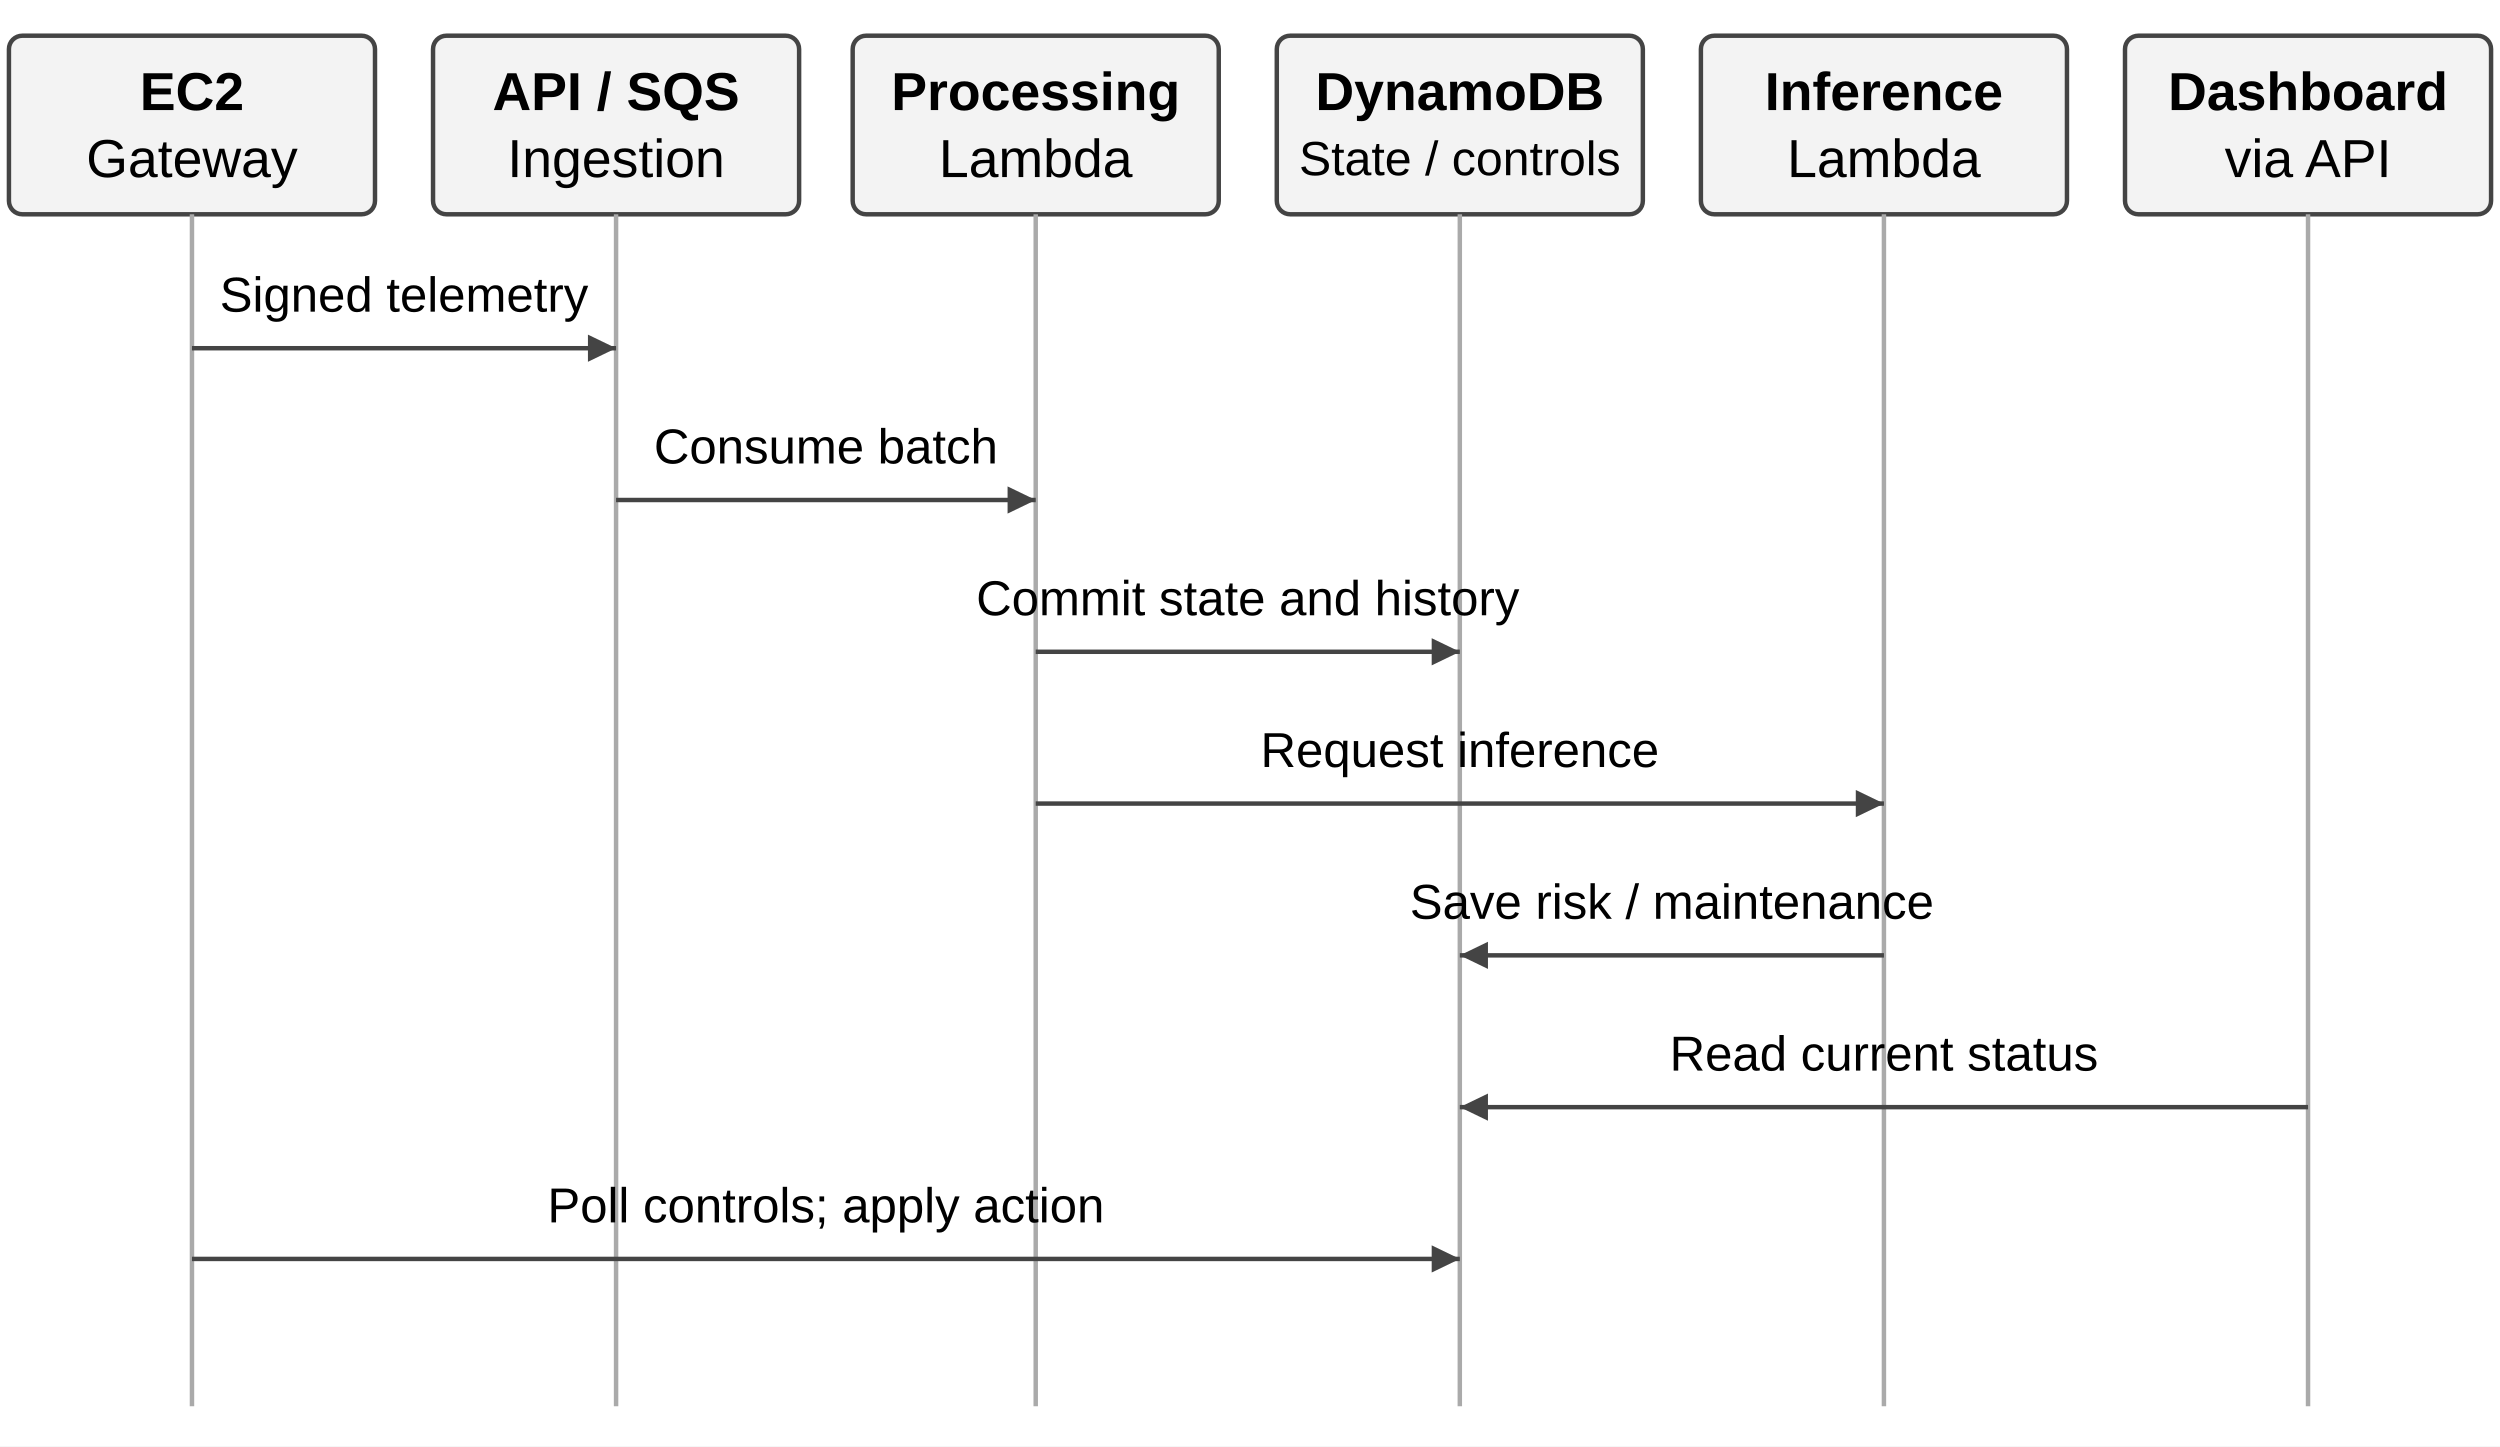
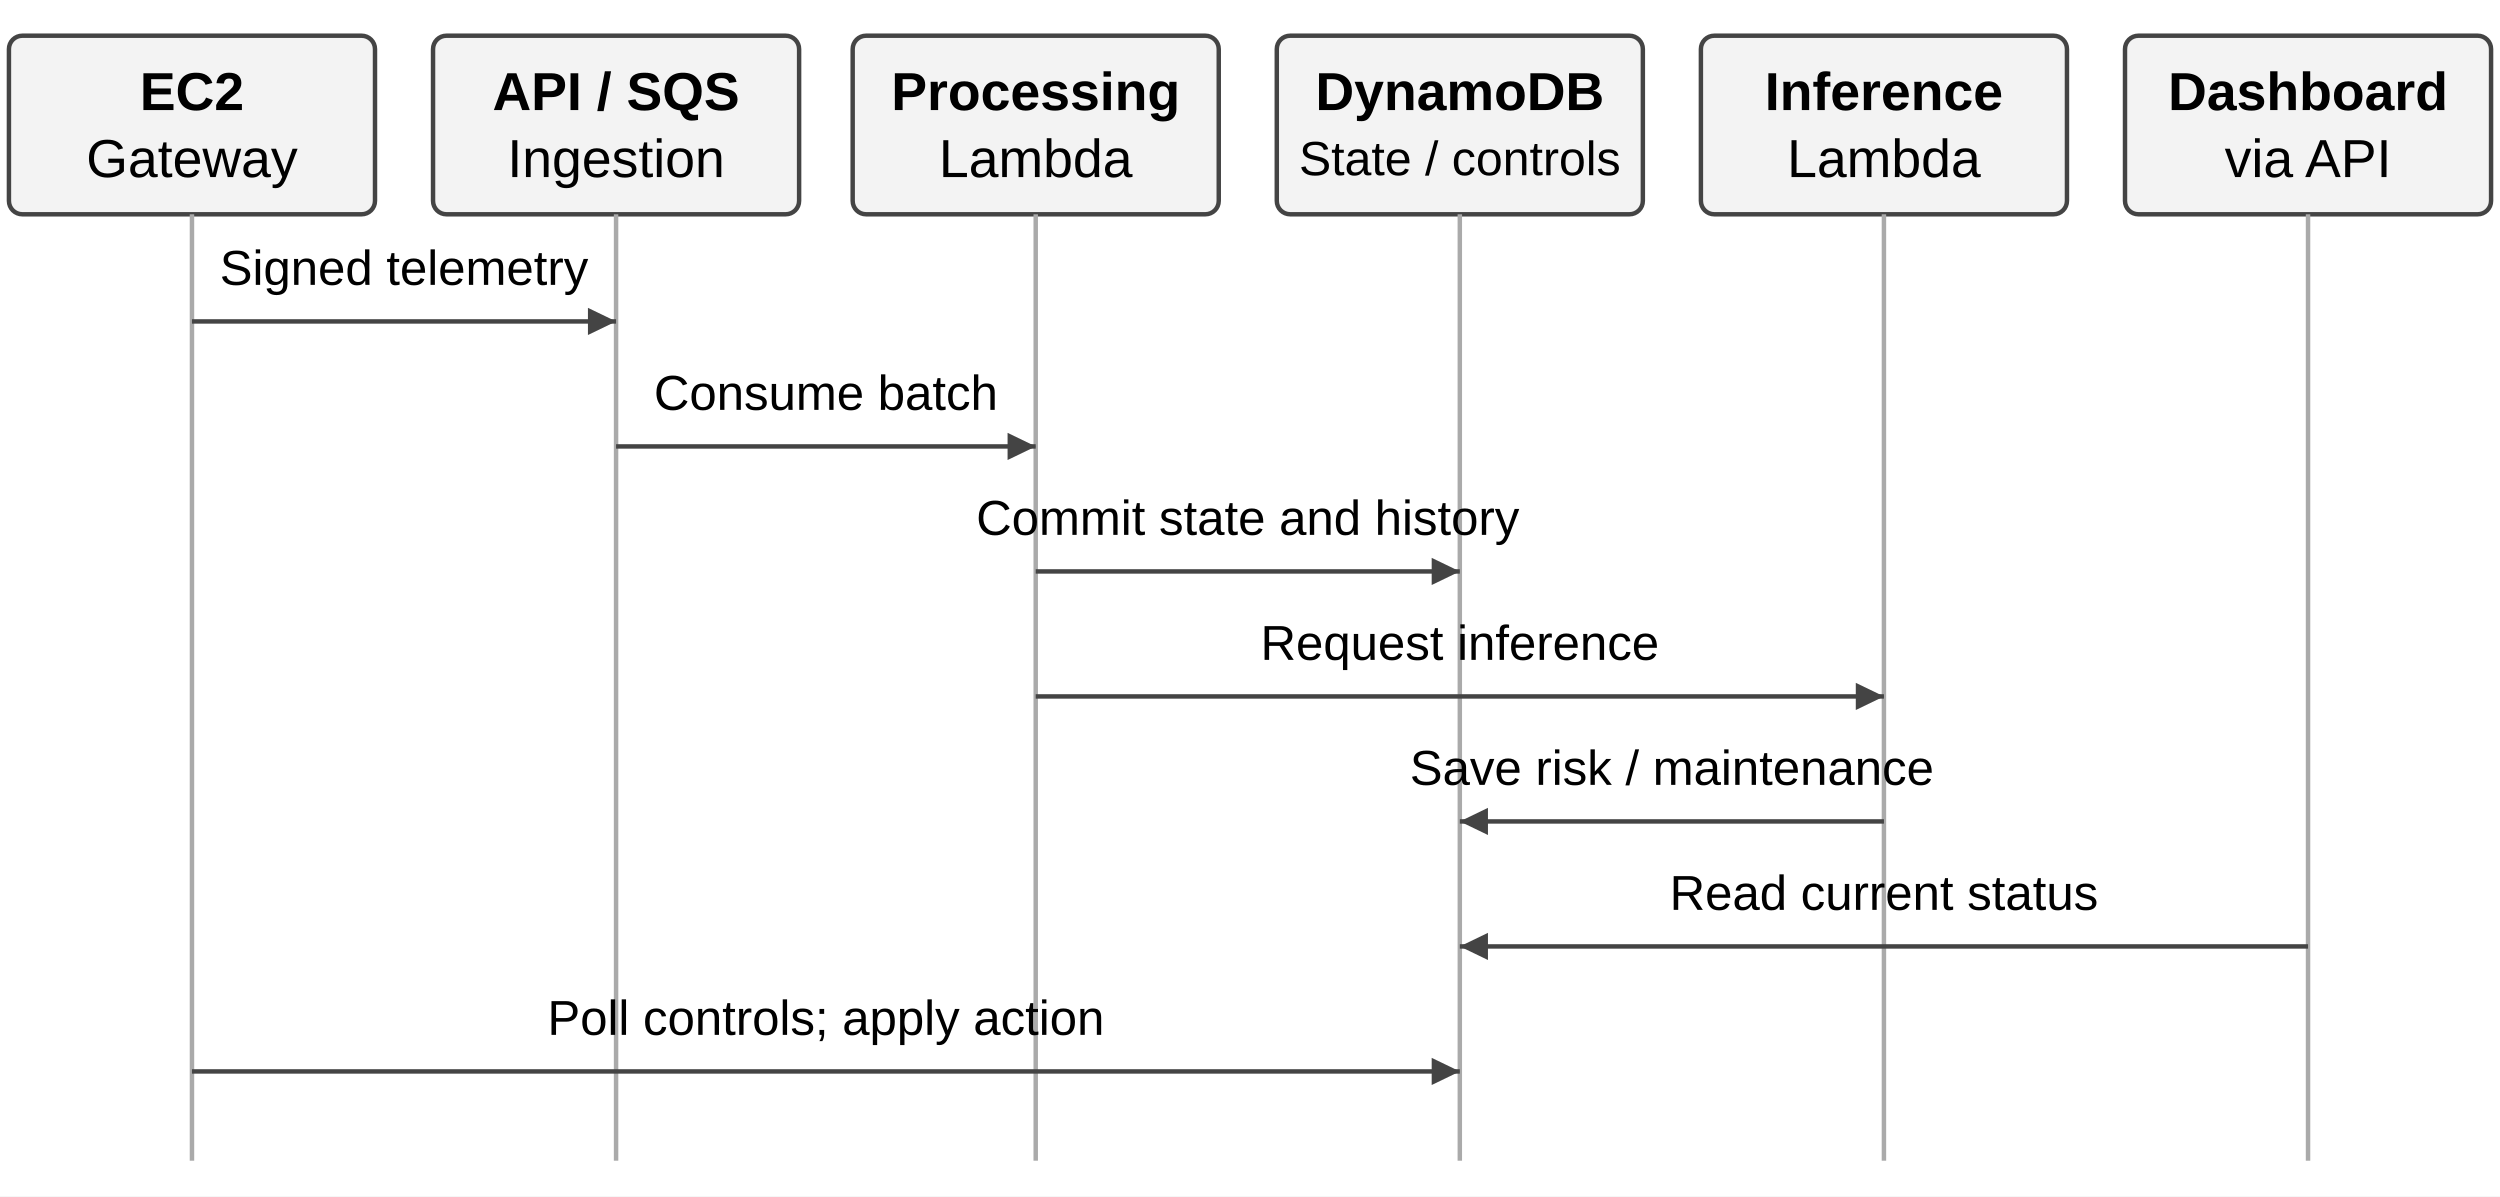
- <svg xmlns="http://www.w3.org/2000/svg" width="560" height="324" viewBox="0 0 560 324">
+ <svg xmlns="http://www.w3.org/2000/svg" width="560" height="268" viewBox="0 0 560 268">
  <rect width="560" height="100%" fill="white" />
  <rect x="2" y="8" width="82" height="40" rx="3" fill="#f3f3f3" stroke="#444" />
  <text x="43.0" y="20.5" text-anchor="middle" dominant-baseline="central" font-family="Arial,sans-serif" font-size="12" font-weight="bold">EC2</text>
  <text x="43.0" y="35.5" text-anchor="middle" dominant-baseline="central" font-family="Arial,sans-serif" font-size="12" font-weight="normal">Gateway</text>
-   <line x1="43" y1="48" x2="43" y2="315" stroke="#aaa" />
+   <line x1="43" y1="48" x2="43" y2="260" stroke="#aaa" />
  <rect x="97" y="8" width="82" height="40" rx="3" fill="#f3f3f3" stroke="#444" />
  <text x="138.0" y="20.5" text-anchor="middle" dominant-baseline="central" font-family="Arial,sans-serif" font-size="12" font-weight="bold">API / SQS</text>
  <text x="138.0" y="35.5" text-anchor="middle" dominant-baseline="central" font-family="Arial,sans-serif" font-size="12" font-weight="normal">Ingestion</text>
-   <line x1="138" y1="48" x2="138" y2="315" stroke="#aaa" />
+   <line x1="138" y1="48" x2="138" y2="260" stroke="#aaa" />
  <rect x="191" y="8" width="82" height="40" rx="3" fill="#f3f3f3" stroke="#444" />
  <text x="232.0" y="20.5" text-anchor="middle" dominant-baseline="central" font-family="Arial,sans-serif" font-size="12" font-weight="bold">Processing</text>
  <text x="232.0" y="35.5" text-anchor="middle" dominant-baseline="central" font-family="Arial,sans-serif" font-size="12" font-weight="normal">Lambda</text>
-   <line x1="232" y1="48" x2="232" y2="315" stroke="#aaa" />
+   <line x1="232" y1="48" x2="232" y2="260" stroke="#aaa" />
  <rect x="286" y="8" width="82" height="40" rx="3" fill="#f3f3f3" stroke="#444" />
  <text x="327.0" y="20.5" text-anchor="middle" dominant-baseline="central" font-family="Arial,sans-serif" font-size="12" font-weight="bold">DynamoDB</text>
  <text x="327.0" y="35.5" text-anchor="middle" dominant-baseline="central" font-family="Arial,sans-serif" font-size="10.8" font-weight="normal">State / controls</text>
-   <line x1="327" y1="48" x2="327" y2="315" stroke="#aaa" />
+   <line x1="327" y1="48" x2="327" y2="260" stroke="#aaa" />
  <rect x="381" y="8" width="82" height="40" rx="3" fill="#f3f3f3" stroke="#444" />
  <text x="422.0" y="20.5" text-anchor="middle" dominant-baseline="central" font-family="Arial,sans-serif" font-size="12" font-weight="bold">Inference</text>
  <text x="422.0" y="35.5" text-anchor="middle" dominant-baseline="central" font-family="Arial,sans-serif" font-size="12" font-weight="normal">Lambda</text>
-   <line x1="422" y1="48" x2="422" y2="315" stroke="#aaa" />
+   <line x1="422" y1="48" x2="422" y2="260" stroke="#aaa" />
  <rect x="476" y="8" width="82" height="40" rx="3" fill="#f3f3f3" stroke="#444" />
  <text x="517.0" y="20.5" text-anchor="middle" dominant-baseline="central" font-family="Arial,sans-serif" font-size="12" font-weight="bold">Dashboard</text>
  <text x="517.0" y="35.5" text-anchor="middle" dominant-baseline="central" font-family="Arial,sans-serif" font-size="12" font-weight="normal">via API</text>
-   <line x1="517" y1="48" x2="517" y2="315" stroke="#aaa" />
-   <polyline fill="none" stroke="#444" points="43,78 138,78" />
-   <polygon fill="#444" points="138,78 131.697,81.045 131.697,74.955" />
-   <text x="90.5" y="66" text-anchor="middle" dominant-baseline="central" font-family="Arial,sans-serif" font-size="11" font-weight="normal">Signed telemetry</text>
-   <polyline fill="none" stroke="#444" points="138,112 232,112" />
-   <polygon fill="#444" points="232,112 225.697,115.045 225.697,108.955" />
-   <text x="185.0" y="100" text-anchor="middle" dominant-baseline="central" font-family="Arial,sans-serif" font-size="11" font-weight="normal">Consume batch</text>
-   <polyline fill="none" stroke="#444" points="232,146 327,146" />
-   <polygon fill="#444" points="327,146 320.697,149.045 320.697,142.955" />
-   <text x="279.5" y="134" text-anchor="middle" dominant-baseline="central" font-family="Arial,sans-serif" font-size="11" font-weight="normal">Commit state and history</text>
-   <polyline fill="none" stroke="#444" points="232,180 422,180" />
-   <polygon fill="#444" points="422,180 415.697,183.045 415.697,176.955" />
-   <text x="327.0" y="168" text-anchor="middle" dominant-baseline="central" font-family="Arial,sans-serif" font-size="11" font-weight="normal">Request inference</text>
-   <polyline fill="none" stroke="#444" points="422,214 327,214" />
-   <polygon fill="#444" points="327,214 333.303,210.955 333.303,217.045" />
-   <text x="374.5" y="202" text-anchor="middle" dominant-baseline="central" font-family="Arial,sans-serif" font-size="11" font-weight="normal">Save risk / maintenance</text>
-   <polyline fill="none" stroke="#444" points="517,248 327,248" />
-   <polygon fill="#444" points="327,248 333.303,244.955 333.303,251.045" />
-   <text x="422.0" y="236" text-anchor="middle" dominant-baseline="central" font-family="Arial,sans-serif" font-size="11" font-weight="normal">Read current status</text>
-   <polyline fill="none" stroke="#444" points="43,282 327,282" />
-   <polygon fill="#444" points="327,282 320.697,285.045 320.697,278.955" />
-   <text x="185.0" y="270" text-anchor="middle" dominant-baseline="central" font-family="Arial,sans-serif" font-size="11" font-weight="normal">Poll controls; apply action</text>
+   <line x1="517" y1="48" x2="517" y2="260" stroke="#aaa" />
+   <polyline fill="none" stroke="#444" points="43,72 138,72" />
+   <polygon fill="#444" points="138,72 131.697,75.045 131.697,68.955" />
+   <text x="90.5" y="60" text-anchor="middle" dominant-baseline="central" font-family="Arial,sans-serif" font-size="11" font-weight="normal">Signed telemetry</text>
+   <polyline fill="none" stroke="#444" points="138,100 232,100" />
+   <polygon fill="#444" points="232,100 225.697,103.045 225.697,96.955" />
+   <text x="185.0" y="88" text-anchor="middle" dominant-baseline="central" font-family="Arial,sans-serif" font-size="11" font-weight="normal">Consume batch</text>
+   <polyline fill="none" stroke="#444" points="232,128 327,128" />
+   <polygon fill="#444" points="327,128 320.697,131.045 320.697,124.955" />
+   <text x="279.5" y="116" text-anchor="middle" dominant-baseline="central" font-family="Arial,sans-serif" font-size="11" font-weight="normal">Commit state and history</text>
+   <polyline fill="none" stroke="#444" points="232,156 422,156" />
+   <polygon fill="#444" points="422,156 415.697,159.045 415.697,152.955" />
+   <text x="327.0" y="144" text-anchor="middle" dominant-baseline="central" font-family="Arial,sans-serif" font-size="11" font-weight="normal">Request inference</text>
+   <polyline fill="none" stroke="#444" points="422,184 327,184" />
+   <polygon fill="#444" points="327,184 333.303,180.955 333.303,187.045" />
+   <text x="374.5" y="172" text-anchor="middle" dominant-baseline="central" font-family="Arial,sans-serif" font-size="11" font-weight="normal">Save risk / maintenance</text>
+   <polyline fill="none" stroke="#444" points="517,212 327,212" />
+   <polygon fill="#444" points="327,212 333.303,208.955 333.303,215.045" />
+   <text x="422.0" y="200" text-anchor="middle" dominant-baseline="central" font-family="Arial,sans-serif" font-size="11" font-weight="normal">Read current status</text>
+   <polyline fill="none" stroke="#444" points="43,240 327,240" />
+   <polygon fill="#444" points="327,240 320.697,243.045 320.697,236.955" />
+   <text x="185.0" y="228" text-anchor="middle" dominant-baseline="central" font-family="Arial,sans-serif" font-size="11" font-weight="normal">Poll controls; apply action</text>
</svg>
